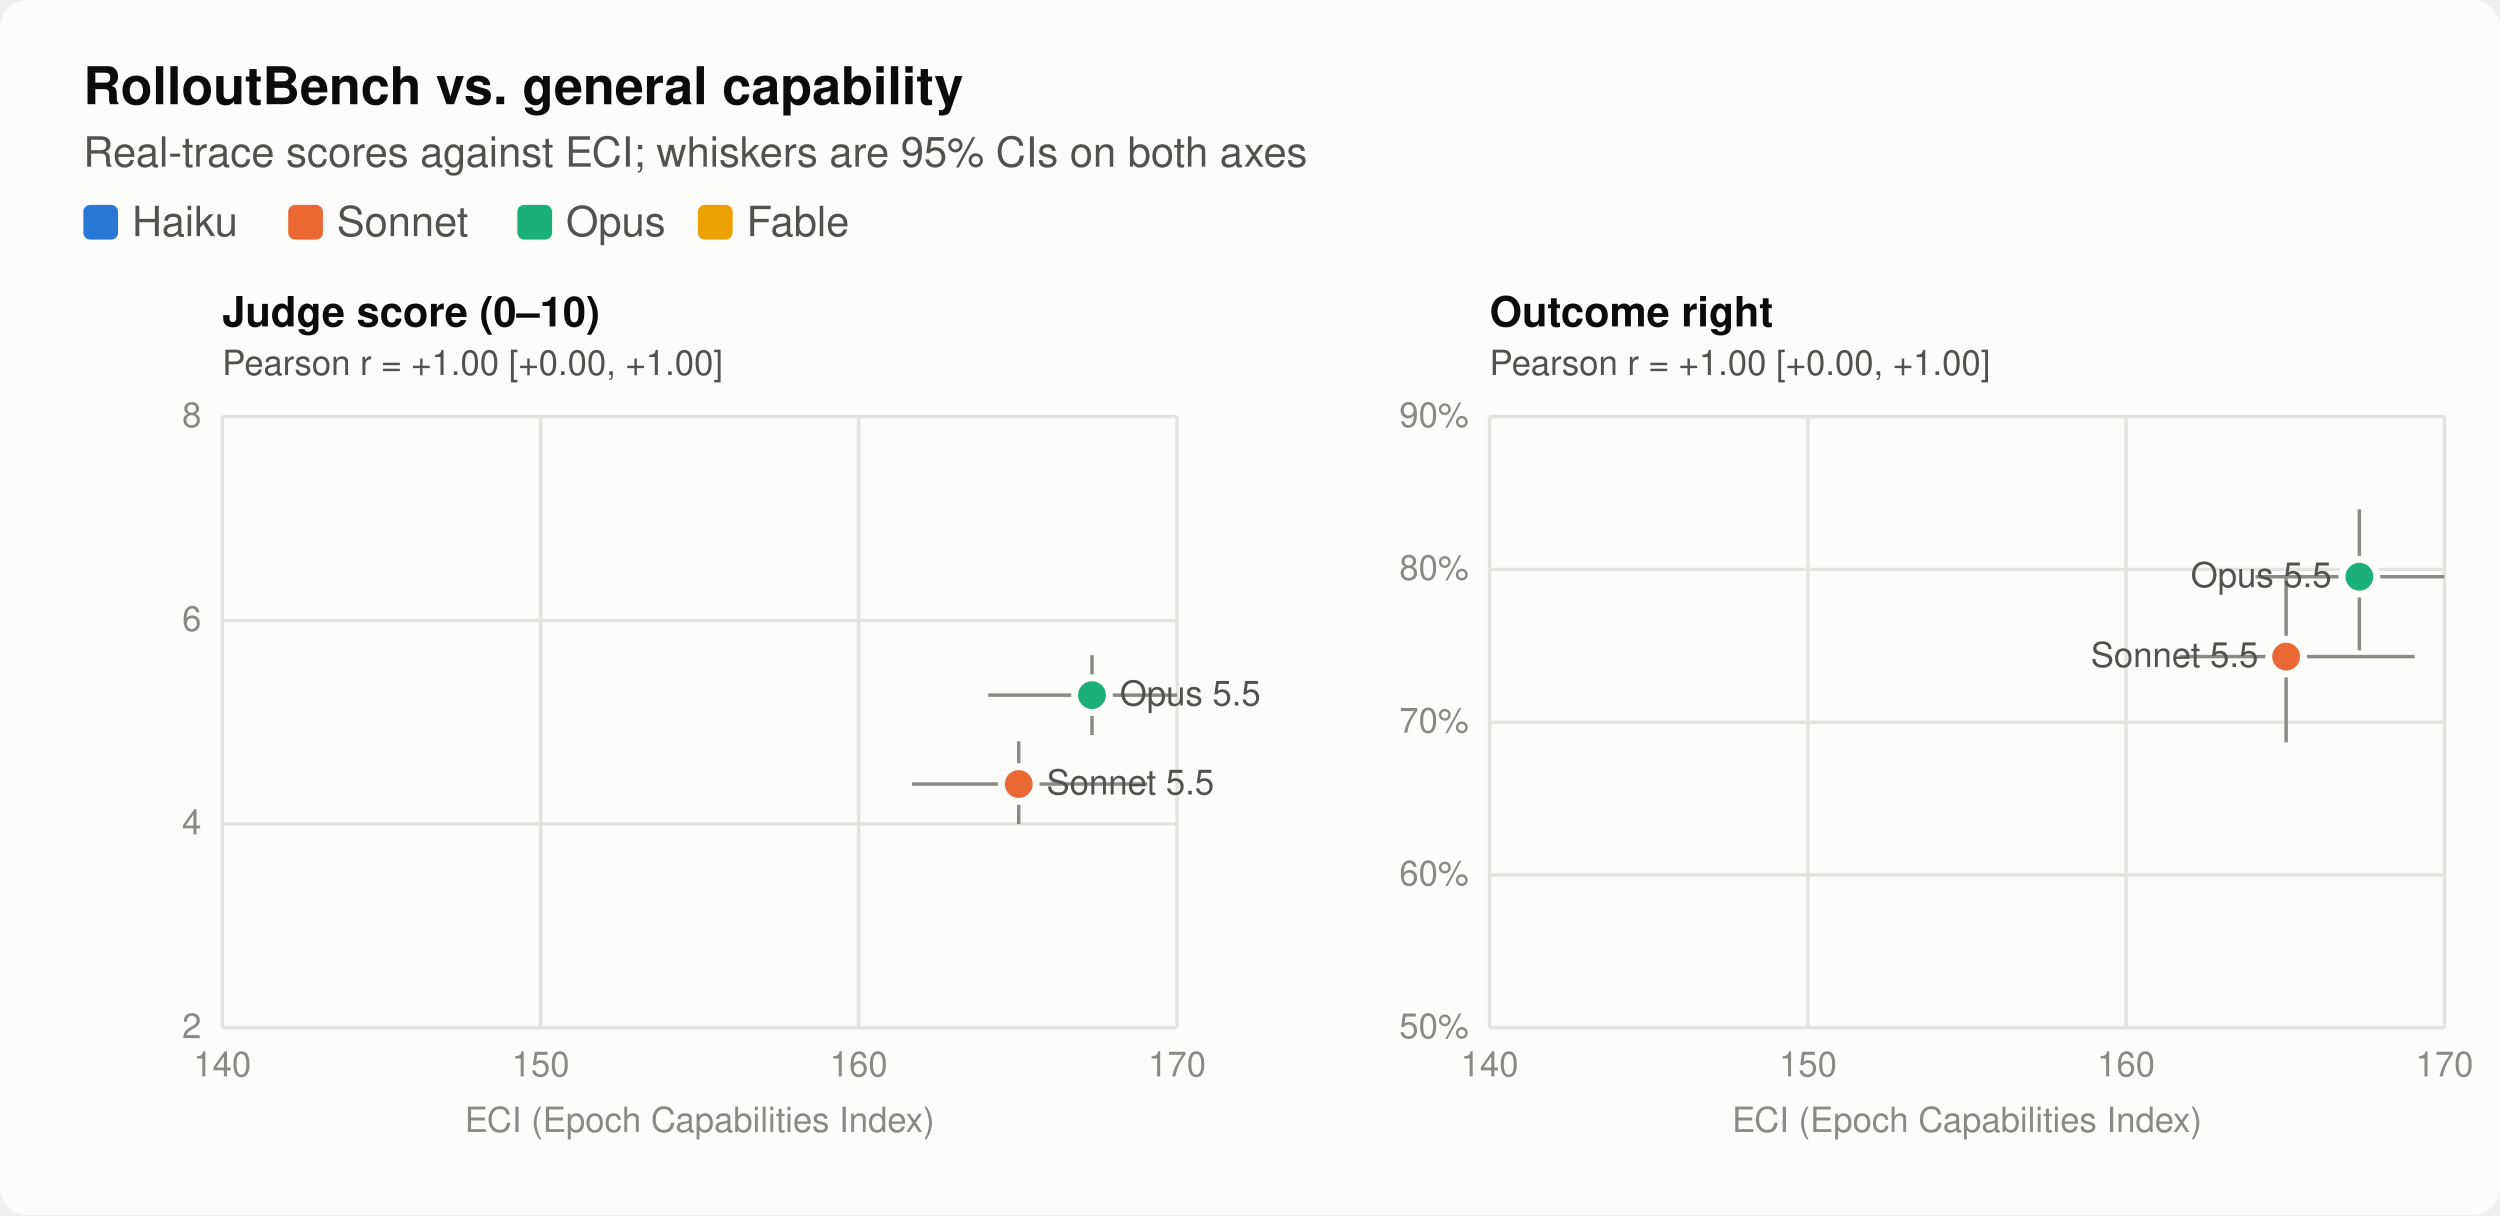
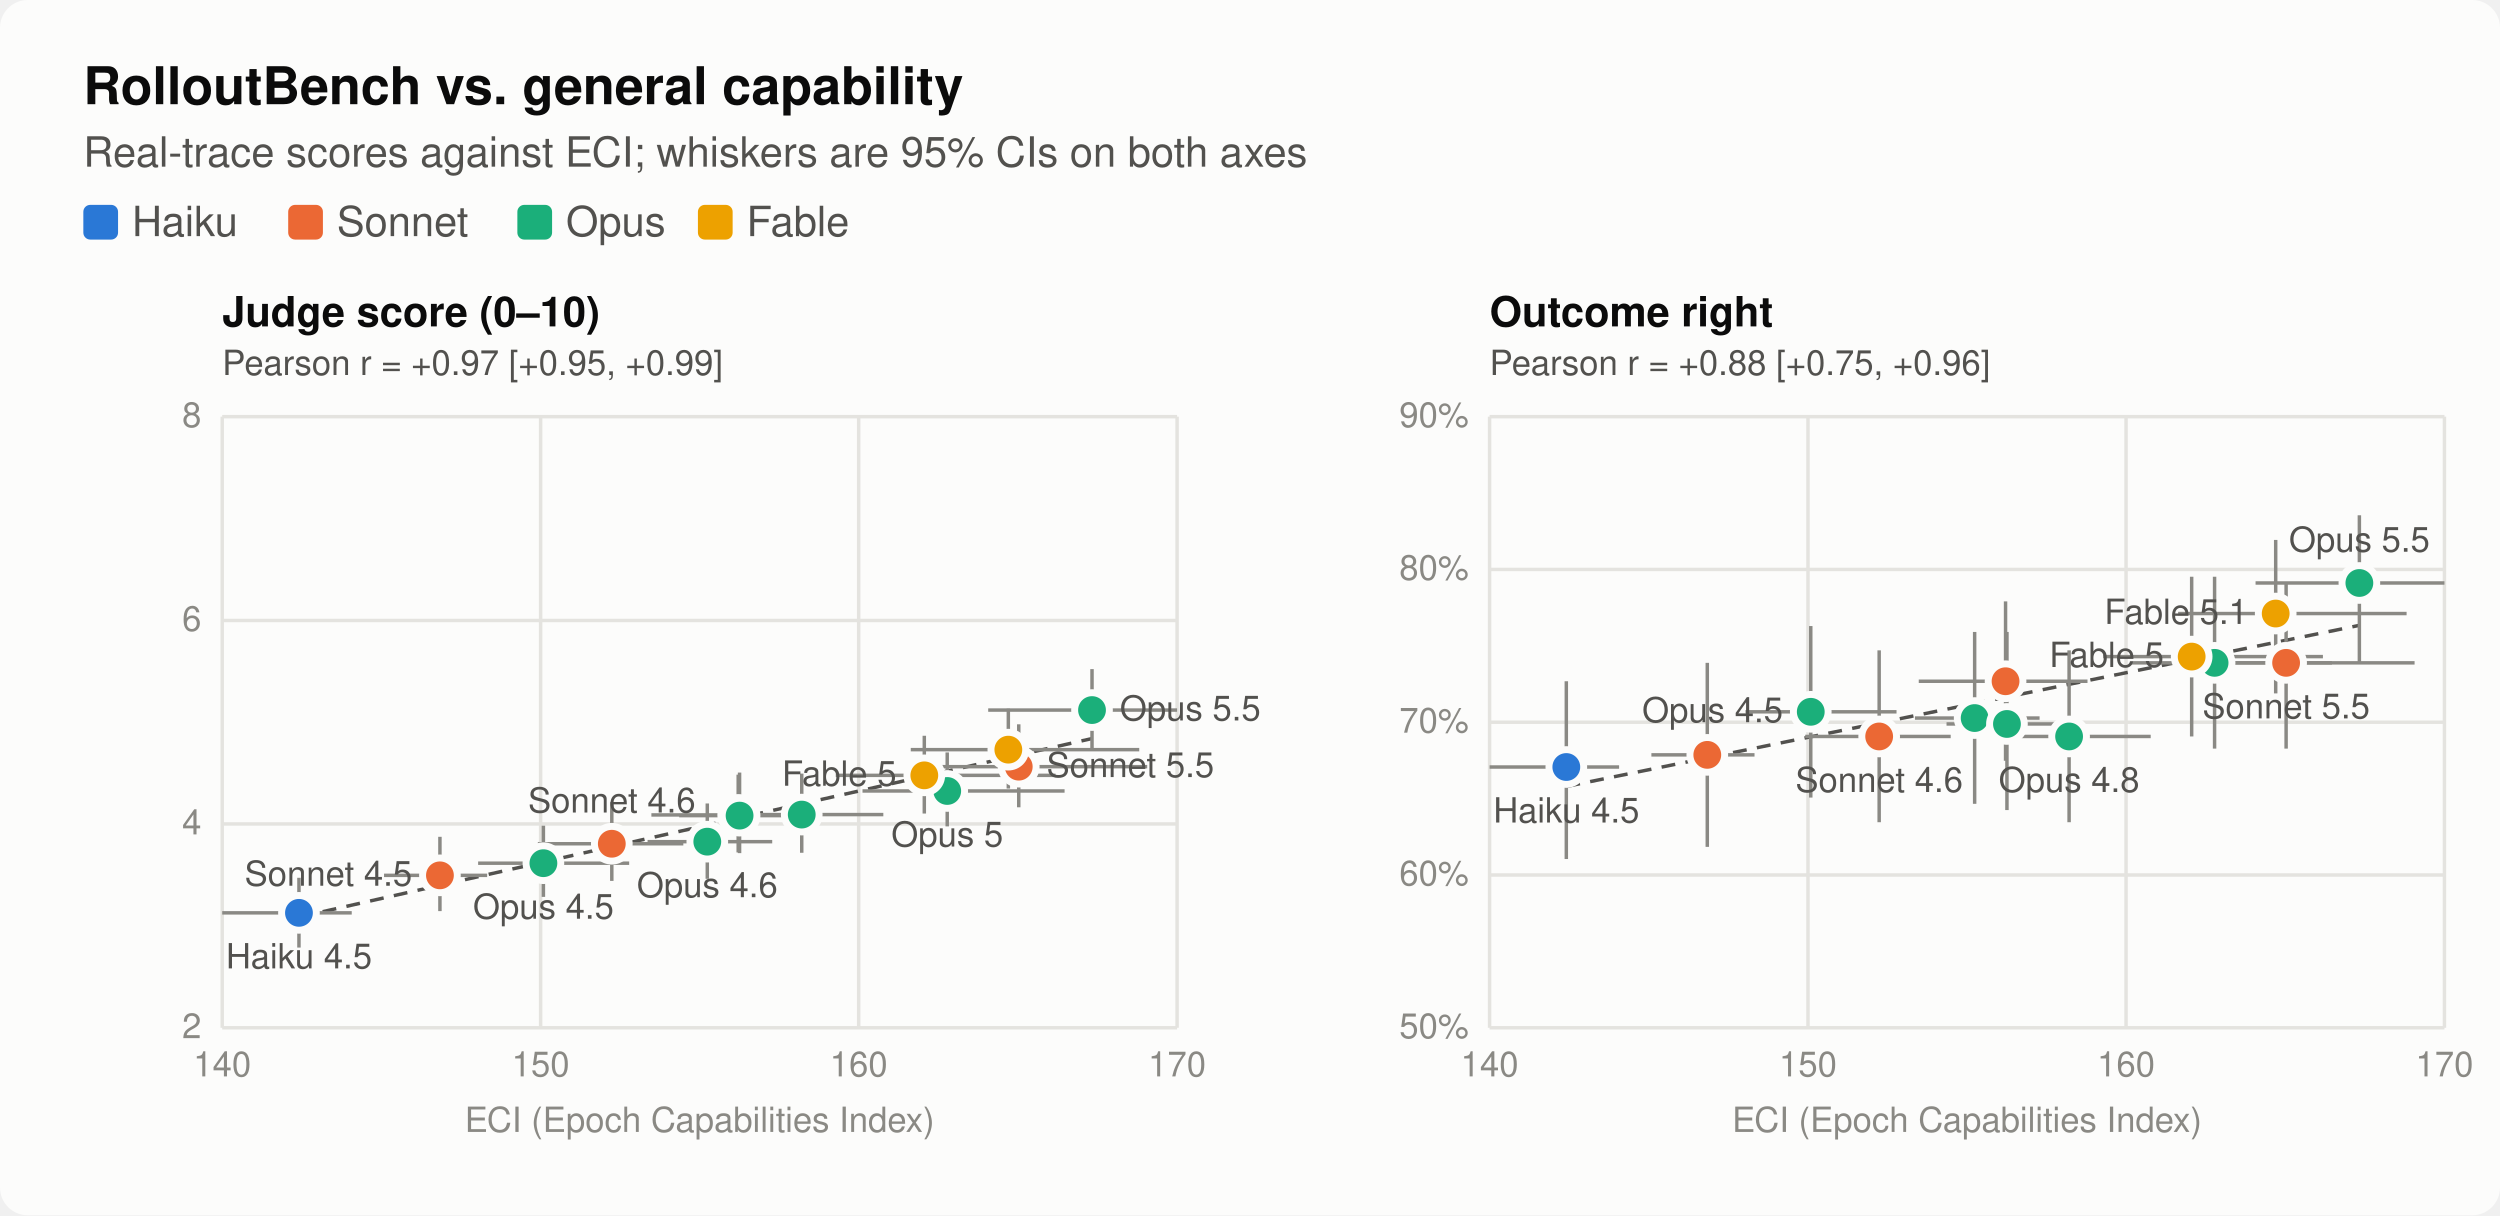
<svg xmlns="http://www.w3.org/2000/svg" width="720" height="350" viewBox="0 0 720 350" font-family="-apple-system,BlinkMacSystemFont,Segoe UI,Helvetica,Arial,sans-serif">
  <style>
.bg{fill:#fcfcfb}.t1{fill:#0b0b0b}.t2{fill:#52514e}.t3{fill:#8a8984}.grid{stroke:#e4e3df}
.s1{fill:#2a78d6}.s2{fill:#eb6834}.s3{fill:#1baf7a}.neutral{fill:#b9b8b2}.ref{stroke:#52514e}.ci{stroke:#0b0b0b;stroke-width:1.5;fill:none}
.s4{fill:#eda100}.line-s1{stroke:#2a78d6}.line-s2{stroke:#eb6834}.line-s3{stroke:#1baf7a}.line-s4{stroke:#eda100}
.heat{fill:#2a78d6}.tw{fill:#ffffff}.cil{stroke:#8a8984;stroke-width:1}
.d1{fill:#2a78d6;stroke:#fcfcfb}.d2{fill:#eb6834;stroke:#fcfcfb}.d3{fill:#1baf7a;stroke:#fcfcfb}.d4{fill:#eda100;stroke:#fcfcfb}
@media (prefers-color-scheme: dark){.bg{fill:#1a1a19}.t1{fill:#f0efec}.t2{fill:#c3c2b7}.t3{fill:#8f8e88}
.grid{stroke:#33332f}.s1{fill:#3987e5}.s2{fill:#d95926}.s3{fill:#199e70}.neutral{fill:#5a5954}.ref{stroke:#c3c2b7}.ci{stroke:#f0efec}.line-s1{stroke:#3987e5}.line-s2{stroke:#d95926}.line-s3{stroke:#199e70}.s4{fill:#c98500}.line-s4{stroke:#c98500}.heat{fill:#3987e5}.cil{stroke:#8f8e88}
.d1{fill:#3987e5;stroke:#1a1a19}.d2{fill:#d95926;stroke:#1a1a19}.d3{fill:#199e70;stroke:#1a1a19}.d4{fill:#c98500;stroke:#1a1a19}}
text{font-size:12px}.h{font-size:15px;font-weight:600}.v{font-size:11px;font-weight:600}.tick{font-size:10px}
</style>
  <rect class="bg" width="720" height="350" rx="8" />
  <text class="h t1" x="24.0" y="30.0" text-anchor="start">RolloutBench vs. general capability</text>
  <text class="t2" x="24.0" y="48.0" text-anchor="start">Real-trace scores against ECI; whiskers are 95% CIs on both axes</text>
  <rect class="s1" x="24" y="59" width="10" height="10" rx="2" />
  <text class="t2" x="38.0" y="68.0" text-anchor="start">Haiku</text>
  <rect class="s2" x="83" y="59" width="10" height="10" rx="2" />
  <text class="t2" x="97.0" y="68.0" text-anchor="start">Sonnet</text>
  <rect class="s3" x="149" y="59" width="10" height="10" rx="2" />
  <text class="t2" x="163.0" y="68.0" text-anchor="start">Opus</text>
  <rect class="s4" x="201" y="59" width="10" height="10" rx="2" />
  <text class="t2" x="215.0" y="68.0" text-anchor="start">Fable</text>
  <text class="t1" x="64.0" y="94.0" text-anchor="start" font-weight="600">Judge score (0–10)</text>
-   <text class="tick t2" x="64.0" y="108.0" text-anchor="start">Pearson r = +1.00 [+0.00, +1.00]</text>
+   <text class="tick t2" x="64.0" y="108.0" text-anchor="start">Pearson r = +0.97 [+0.95, +0.99]</text>
  <line class="grid" x1="64.0" x2="64.0" y1="120" y2="296" />
  <text class="tick t3" x="64.0" y="310.0" text-anchor="middle">140</text>
  <line class="grid" x1="155.7" x2="155.7" y1="120" y2="296" />
  <text class="tick t3" x="155.7" y="310.0" text-anchor="middle">150</text>
  <line class="grid" x1="247.3" x2="247.3" y1="120" y2="296" />
  <text class="tick t3" x="247.3" y="310.0" text-anchor="middle">160</text>
  <line class="grid" x1="339.0" x2="339.0" y1="120" y2="296" />
  <text class="tick t3" x="339.0" y="310.0" text-anchor="middle">170</text>
  <line class="grid" x1="64.0" x2="339.0" y1="296.0" y2="296.0" />
  <text class="tick t3" x="58.0" y="299.0" text-anchor="end">2</text>
  <line class="grid" x1="64.0" x2="339.0" y1="237.3" y2="237.3" />
  <text class="tick t3" x="58.0" y="240.3" text-anchor="end">4</text>
  <line class="grid" x1="64.0" x2="339.0" y1="178.7" y2="178.7" />
  <text class="tick t3" x="58.0" y="181.7" text-anchor="end">6</text>
  <line class="grid" x1="64.0" x2="339.0" y1="120.0" y2="120.0" />
  <text class="tick t3" x="58.0" y="123.0" text-anchor="end">8</text>
-   <line class="cil" x1="262.7" x2="330.4" y1="225.8" y2="225.8" />
-   <line class="cil" x1="293.4" x2="293.4" y1="237.3" y2="213.5" />
-   <line class="cil" x1="284.6" x2="339.0" y1="200.2" y2="200.2" />
-   <line class="cil" x1="314.5" x2="314.5" y1="211.7" y2="188.7" />
-   <circle class="d2" cx="293.4" cy="225.8" r="5" stroke-width="2" />
-   <circle class="d3" cx="314.5" cy="200.2" r="5" stroke-width="2" />
-   <text class="tick t2" x="322.5" y="203.2" text-anchor="start">Opus 5.5</text>
-   <text class="tick t2" x="301.4" y="228.8" text-anchor="start">Sonnet 5.5</text>
+   <line class="ref" stroke-dasharray="4 3" x1="86.1" y1="264.1" x2="314.5" y2="212.7" />
+   <line class="cil" x1="64.0" x2="101.3" y1="262.9" y2="262.9" />
+   <line class="cil" x1="86.1" x2="86.1" y1="272.9" y2="252.8" />
+   <line class="cil" x1="110.6" x2="140.3" y1="252.1" y2="252.1" />
+   <line class="cil" x1="126.7" x2="126.7" y1="262.4" y2="241.0" />
+   <line class="cil" x1="154.9" x2="196.8" y1="243.0" y2="243.0" />
+   <line class="cil" x1="176.2" x2="176.2" y1="253.7" y2="231.0" />
+   <line class="cil" x1="187.6" x2="236.2" y1="234.7" y2="234.7" />
+   <line class="cil" x1="212.6" x2="212.6" y1="245.5" y2="223.1" />
+   <line class="cil" x1="262.7" x2="330.4" y1="220.8" y2="220.8" />
+   <line class="cil" x1="293.4" x2="293.4" y1="232.5" y2="208.6" />
+   <line class="cil" x1="137.7" x2="181.2" y1="248.6" y2="248.6" />
+   <line class="cil" x1="156.5" x2="156.5" y1="258.3" y2="237.8" />
+   <line class="cil" x1="186.5" x2="222.4" y1="242.4" y2="242.4" />
+   <line class="cil" x1="203.7" x2="203.7" y1="253.1" y2="231.4" />
+   <line class="cil" x1="195.6" x2="232.4" y1="234.9" y2="234.9" />
+   <line class="cil" x1="213.0" x2="213.0" y1="245.7" y2="222.5" />
+   <line class="cil" x1="211.0" x2="254.4" y1="234.6" y2="234.6" />
+   <line class="cil" x1="230.9" x2="230.9" y1="245.6" y2="222.8" />
+   <line class="cil" x1="248.4" x2="306.6" y1="227.8" y2="227.8" />
+   <line class="cil" x1="272.8" x2="272.8" y1="238.0" y2="216.7" />
+   <line class="cil" x1="284.6" x2="339.0" y1="204.5" y2="204.5" />
+   <line class="cil" x1="314.5" x2="314.5" y1="215.8" y2="192.7" />
+   <line class="cil" x1="240.7" x2="304.0" y1="223.3" y2="223.3" />
+   <line class="cil" x1="266.2" x2="266.2" y1="234.3" y2="211.9" />
+   <line class="cil" x1="262.3" x2="328.1" y1="215.9" y2="215.9" />
+   <line class="cil" x1="290.4" x2="290.4" y1="227.1" y2="204.1" />
+   <circle class="d1" cx="86.1" cy="262.9" r="5" stroke-width="2" />
+   <circle class="d2" cx="126.7" cy="252.1" r="5" stroke-width="2" />
+   <circle class="d2" cx="176.2" cy="243.0" r="5" stroke-width="2" />
+   <circle class="d2" cx="212.6" cy="234.7" r="5" stroke-width="2" />
+   <circle class="d2" cx="293.4" cy="220.8" r="5" stroke-width="2" />
+   <circle class="d3" cx="156.5" cy="248.6" r="5" stroke-width="2" />
+   <circle class="d3" cx="203.7" cy="242.4" r="5" stroke-width="2" />
+   <circle class="d3" cx="213.0" cy="234.9" r="5" stroke-width="2" />
+   <circle class="d3" cx="230.9" cy="234.6" r="5" stroke-width="2" />
+   <circle class="d3" cx="272.8" cy="227.8" r="5" stroke-width="2" />
+   <circle class="d3" cx="314.5" cy="204.5" r="5" stroke-width="2" />
+   <circle class="d4" cx="266.2" cy="223.3" r="5" stroke-width="2" />
+   <circle class="d4" cx="290.4" cy="215.9" r="5" stroke-width="2" />
+   <text class="tick t2" x="322.5" y="207.5" text-anchor="start">Opus 5.5</text>
+   <text class="tick t2" x="301.4" y="223.8" text-anchor="start">Sonnet 5.5</text>
+   <text class="tick t2" x="258.2" y="226.3" text-anchor="end">Fable 5</text>
+   <text class="tick t2" x="272.8" y="243.8" text-anchor="middle">Opus 5</text>
+   <text class="tick t2" x="203.7" y="258.4" text-anchor="middle">Opus 4.6</text>
+   <text class="tick t2" x="176.2" y="234.0" text-anchor="middle">Sonnet 4.6</text>
+   <text class="tick t2" x="156.5" y="264.6" text-anchor="middle">Opus 4.5</text>
+   <text class="tick t2" x="118.7" y="255.1" text-anchor="end">Sonnet 4.5</text>
+   <text class="tick t2" x="86.1" y="278.9" text-anchor="middle">Haiku 4.5</text>
  <text class="tick t3" x="201.5" y="326.0" text-anchor="middle">ECI (Epoch Capabilities Index)</text>
  <text class="t1" x="429.0" y="94.0" text-anchor="start" font-weight="600">Outcome right</text>
-   <text class="tick t2" x="429.0" y="108.0" text-anchor="start">Pearson r = +1.00 [+0.00, +1.00]</text>
+   <text class="tick t2" x="429.0" y="108.0" text-anchor="start">Pearson r = +0.88 [+0.75, +0.96]</text>
  <line class="grid" x1="429.0" x2="429.0" y1="120" y2="296" />
  <text class="tick t3" x="429.0" y="310.0" text-anchor="middle">140</text>
  <line class="grid" x1="520.7" x2="520.7" y1="120" y2="296" />
  <text class="tick t3" x="520.7" y="310.0" text-anchor="middle">150</text>
  <line class="grid" x1="612.3" x2="612.3" y1="120" y2="296" />
  <text class="tick t3" x="612.3" y="310.0" text-anchor="middle">160</text>
  <line class="grid" x1="704.0" x2="704.0" y1="120" y2="296" />
  <text class="tick t3" x="704.0" y="310.0" text-anchor="middle">170</text>
  <line class="grid" x1="429.0" x2="704.0" y1="296.0" y2="296.0" />
  <text class="tick t3" x="423.0" y="299.0" text-anchor="end">50%</text>
  <line class="grid" x1="429.0" x2="704.0" y1="252.0" y2="252.0" />
  <text class="tick t3" x="423.0" y="255.0" text-anchor="end">60%</text>
  <line class="grid" x1="429.0" x2="704.0" y1="208.0" y2="208.0" />
  <text class="tick t3" x="423.0" y="211.0" text-anchor="end">70%</text>
  <line class="grid" x1="429.0" x2="704.0" y1="164.0" y2="164.0" />
  <text class="tick t3" x="423.0" y="167.0" text-anchor="end">80%</text>
  <line class="grid" x1="429.0" x2="704.0" y1="120.0" y2="120.0" />
  <text class="tick t3" x="423.0" y="123.0" text-anchor="end">90%</text>
-   <line class="cil" x1="627.7" x2="695.4" y1="189.1" y2="189.1" />
-   <line class="cil" x1="658.4" x2="658.4" y1="213.8" y2="166.1" />
-   <line class="cil" x1="649.6" x2="704.0" y1="166.1" y2="166.1" />
-   <line class="cil" x1="679.5" x2="679.5" y1="187.3" y2="146.7" />
-   <circle class="d2" cx="658.4" cy="189.1" r="5" stroke-width="2" />
-   <circle class="d3" cx="679.5" cy="166.1" r="5" stroke-width="2" />
-   <text class="tick t2" x="671.5" y="169.1" text-anchor="end">Opus 5.5</text>
-   <text class="tick t2" x="650.4" y="192.1" text-anchor="end">Sonnet 5.5</text>
+   <line class="ref" stroke-dasharray="4 3" x1="451.1" y1="226.5" x2="679.5" y2="180.1" />
+   <line class="cil" x1="429.0" x2="466.3" y1="220.9" y2="220.9" />
+   <line class="cil" x1="451.1" x2="451.1" y1="247.4" y2="196.2" />
+   <line class="cil" x1="475.6" x2="505.3" y1="217.4" y2="217.4" />
+   <line class="cil" x1="491.7" x2="491.7" y1="243.9" y2="190.9" />
+   <line class="cil" x1="519.9" x2="561.8" y1="212.1" y2="212.1" />
+   <line class="cil" x1="541.2" x2="541.2" y1="236.8" y2="187.3" />
+   <line class="cil" x1="552.6" x2="601.2" y1="196.2" y2="196.2" />
+   <line class="cil" x1="577.6" x2="577.6" y1="219.1" y2="173.2" />
+   <line class="cil" x1="627.7" x2="695.4" y1="190.9" y2="190.9" />
+   <line class="cil" x1="658.4" x2="658.4" y1="215.6" y2="167.9" />
+   <line class="cil" x1="502.7" x2="546.2" y1="205.0" y2="205.0" />
+   <line class="cil" x1="521.5" x2="521.5" y1="229.7" y2="180.3" />
+   <line class="cil" x1="551.5" x2="587.4" y1="206.8" y2="206.8" />
+   <line class="cil" x1="568.7" x2="568.7" y1="231.5" y2="182.0" />
+   <line class="cil" x1="560.6" x2="597.4" y1="208.5" y2="208.5" />
+   <line class="cil" x1="578.0" x2="578.0" y1="233.3" y2="182.0" />
+   <line class="cil" x1="576.0" x2="619.4" y1="212.1" y2="212.1" />
+   <line class="cil" x1="595.9" x2="595.9" y1="236.8" y2="187.3" />
+   <line class="cil" x1="613.4" x2="671.6" y1="190.9" y2="190.9" />
+   <line class="cil" x1="637.8" x2="637.8" y1="215.6" y2="166.1" />
+   <line class="cil" x1="649.6" x2="704.0" y1="167.9" y2="167.9" />
+   <line class="cil" x1="679.5" x2="679.5" y1="190.9" y2="148.4" />
+   <line class="cil" x1="605.7" x2="669.0" y1="189.1" y2="189.1" />
+   <line class="cil" x1="631.2" x2="631.2" y1="212.1" y2="166.1" />
+   <line class="cil" x1="627.3" x2="693.1" y1="176.7" y2="176.7" />
+   <line class="cil" x1="655.4" x2="655.4" y1="199.7" y2="155.5" />
+   <circle class="d1" cx="451.1" cy="220.9" r="5" stroke-width="2" />
+   <circle class="d2" cx="491.7" cy="217.4" r="5" stroke-width="2" />
+   <circle class="d2" cx="541.2" cy="212.1" r="5" stroke-width="2" />
+   <circle class="d2" cx="577.6" cy="196.2" r="5" stroke-width="2" />
+   <circle class="d2" cx="658.4" cy="190.9" r="5" stroke-width="2" />
+   <circle class="d3" cx="521.5" cy="205.0" r="5" stroke-width="2" />
+   <circle class="d3" cx="568.7" cy="206.8" r="5" stroke-width="2" />
+   <circle class="d3" cx="578.0" cy="208.5" r="5" stroke-width="2" />
+   <circle class="d3" cx="595.9" cy="212.1" r="5" stroke-width="2" />
+   <circle class="d3" cx="637.8" cy="190.9" r="5" stroke-width="2" />
+   <circle class="d3" cx="679.5" cy="167.9" r="5" stroke-width="2" />
+   <circle class="d4" cx="631.2" cy="189.1" r="5" stroke-width="2" />
+   <circle class="d4" cx="655.4" cy="176.7" r="5" stroke-width="2" />
+   <text class="tick t2" x="679.5" y="158.9" text-anchor="middle">Opus 5.5</text>
+   <text class="tick t2" x="647.4" y="179.7" text-anchor="end">Fable 5.1</text>
+   <text class="tick t2" x="623.2" y="192.1" text-anchor="end">Fable 5</text>
+   <text class="tick t2" x="658.4" y="206.9" text-anchor="middle">Sonnet 5.5</text>
+   <text class="tick t2" x="513.5" y="208.0" text-anchor="end">Opus 4.5</text>
+   <text class="tick t2" x="541.2" y="228.1" text-anchor="middle">Sonnet 4.6</text>
+   <text class="tick t2" x="595.9" y="228.1" text-anchor="middle">Opus 4.8</text>
+   <text class="tick t2" x="451.1" y="236.9" text-anchor="middle">Haiku 4.5</text>
  <text class="tick t3" x="566.5" y="326.0" text-anchor="middle">ECI (Epoch Capabilities Index)</text>
</svg>
